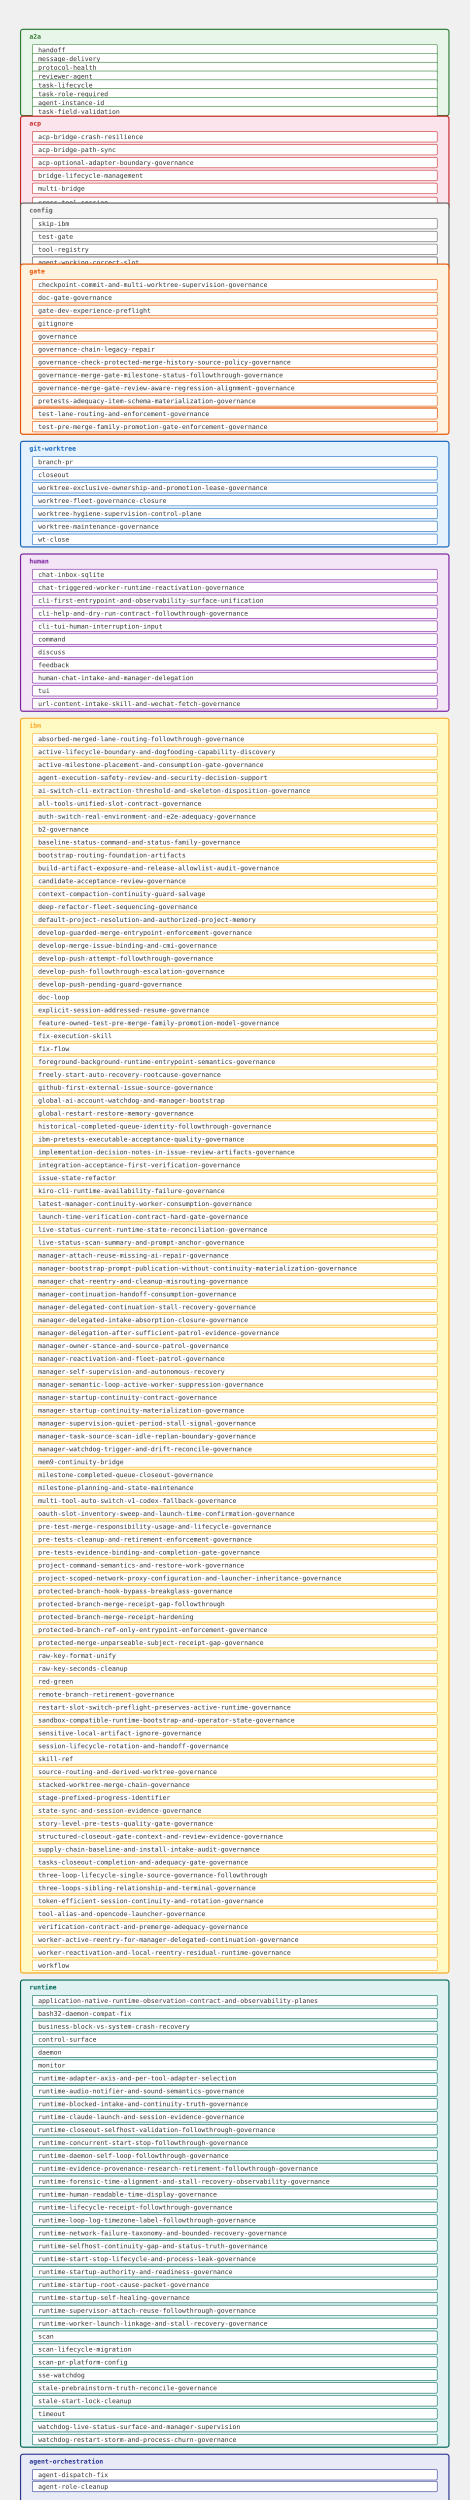
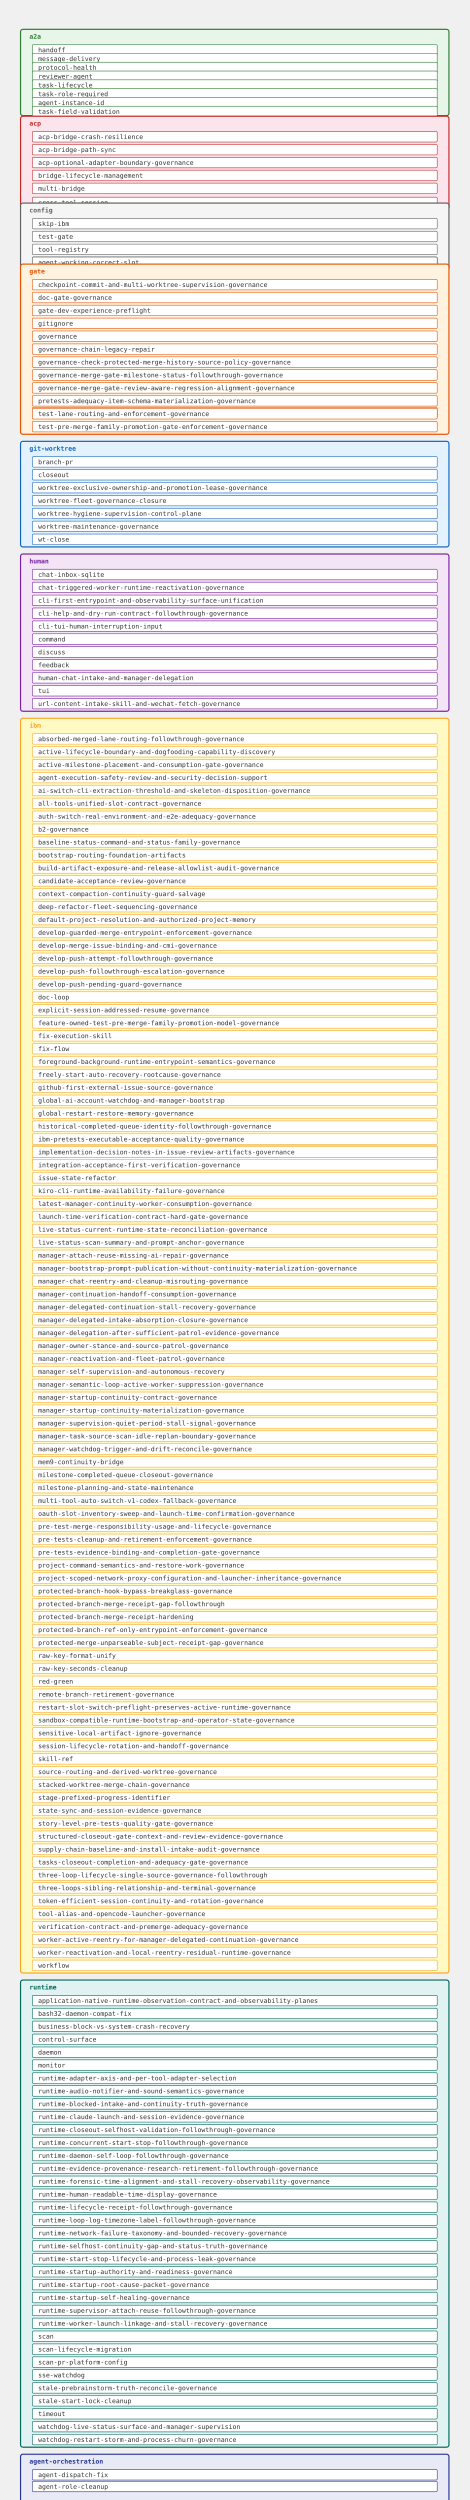
<svg xmlns="http://www.w3.org/2000/svg" viewBox="0 0 800 4260" width="800">
  <style>text { font-family: monospace; font-size: 11px; }</style>
  <rect id="epic-a2a" x="35" y="50" width="730" height="147" fill="#e8f5e9" stroke="#2e7d32" stroke-width="2" rx="4" />
  <text x="50" y="66" font-size="14" font-weight="bold" fill="#2e7d32">a2a</text>
  <rect id="story-handoff" x="55" y="76" width="690" height="18" fill="#fff" stroke="#2e7d32" stroke-width="1" rx="2" />
  <text x="65" y="89" fill="#333">handoff</text>
  <rect id="story-message-delivery" x="55" y="91" width="690" height="18" fill="#fff" stroke="#2e7d32" stroke-width="1" rx="2" />
  <text x="65" y="104" fill="#333">message-delivery</text>
  <rect id="story-protocol-health" x="55" y="106" width="690" height="18" fill="#fff" stroke="#2e7d32" stroke-width="1" rx="2" />
  <text x="65" y="119" fill="#333">protocol-health</text>
  <rect id="story-reviewer-agent" x="55" y="121" width="690" height="18" fill="#fff" stroke="#2e7d32" stroke-width="1" rx="2" />
  <text x="65" y="134" fill="#333">reviewer-agent</text>
  <rect id="story-task-lifecycle" x="55" y="136" width="690" height="18" fill="#fff" stroke="#2e7d32" stroke-width="1" rx="2" />
  <text x="65" y="149" fill="#333">task-lifecycle</text>
  <rect id="story-task-role-required" x="55" y="151" width="690" height="18" fill="#fff" stroke="#2e7d32" stroke-width="1" rx="2" />
  <text x="65" y="164" fill="#333">task-role-required</text>
  <rect id="story-agent-instance-id" x="55" y="166" width="690" height="18" fill="#fff" stroke="#2e7d32" stroke-width="1" rx="2" />
  <text x="65" y="179" fill="#333">agent-instance-id</text>
  <rect id="story-task-field-validation" x="55" y="181" width="690" height="18" fill="#fff" stroke="#2e7d32" stroke-width="1" rx="2" />
  <text x="65" y="194" fill="#333">task-field-validation</text>
  <rect id="epic-acp" x="35" y="198" width="730" height="158" fill="#fce4ec" stroke="#c62828" stroke-width="2" rx="4" />
  <text x="50" y="214" font-size="14" font-weight="bold" fill="#c62828">acp</text>
  <rect id="story-acp-bridge-crash-resilience" x="55" y="224" width="690" height="18" fill="#fff" stroke="#c62828" stroke-width="1" rx="2" />
  <text x="65" y="237" fill="#333">acp-bridge-crash-resilience</text>
  <rect id="story-acp-bridge-path-sync" x="55" y="246" width="690" height="18" fill="#fff" stroke="#c62828" stroke-width="1" rx="2" />
  <text x="65" y="259" fill="#333">acp-bridge-path-sync</text>
  <rect id="story-acp-optional-adapter-boundary-governance" x="55" y="268" width="690" height="18" fill="#fff" stroke="#c62828" stroke-width="1" rx="2" />
  <text x="65" y="281" fill="#333">acp-optional-adapter-boundary-governance</text>
  <rect id="story-bridge-lifecycle-management" x="55" y="290" width="690" height="18" fill="#fff" stroke="#c62828" stroke-width="1" rx="2" />
  <text x="65" y="303" fill="#333">bridge-lifecycle-management</text>
  <rect id="story-multi-bridge" x="55" y="312" width="690" height="18" fill="#fff" stroke="#c62828" stroke-width="1" rx="2" />
  <text x="65" y="325" fill="#333">multi-bridge</text>
  <rect id="story-cross-tool-session" x="55" y="336" width="690" height="18" fill="#fff" stroke="#c62828" stroke-width="1" rx="2" />
  <text x="65" y="349" fill="#333">cross-tool-session</text>
  <rect id="epic-config" x="35" y="346" width="730" height="114" fill="#f5f5f5" stroke="#616161" stroke-width="2" rx="4" />
  <text x="50" y="362" font-size="14" font-weight="bold" fill="#616161">config</text>
  <rect id="story-skip-ibm" x="55" y="372" width="690" height="18" fill="#fff" stroke="#616161" stroke-width="1" rx="2" />
  <text x="65" y="385" fill="#333">skip-ibm</text>
  <rect id="story-test-gate" x="55" y="394" width="690" height="18" fill="#fff" stroke="#616161" stroke-width="1" rx="2" />
  <text x="65" y="407" fill="#333">test-gate</text>
  <rect id="story-tool-registry" x="55" y="416" width="690" height="18" fill="#fff" stroke="#616161" stroke-width="1" rx="2" />
  <text x="65" y="429" fill="#333">tool-registry</text>
  <rect id="story-toml-parsing-robustness" x="55" y="438" width="690" height="18" fill="#fff" stroke="#616161" stroke-width="1" rx="2" />
  <text x="65" y="451" fill="#333">toml-parsing-robustness</text>
  <rect id="story-agent-working-correct-slot" x="55" y="438" width="690" height="18" fill="#fff" stroke="#616161" stroke-width="1" rx="2" />
  <text x="65" y="451" fill="#333">agent-working-correct-slot</text>
  <rect id="epic-gate" x="35" y="450" width="730" height="290" fill="#fff3e0" stroke="#e65100" stroke-width="2" rx="4" />
  <text x="50" y="466" font-size="14" font-weight="bold" fill="#e65100">gate</text>
  <rect id="story-checkpoint-commit-and-multi-worktree-supervision-governance" x="55" y="476" width="690" height="18" fill="#fff" stroke="#e65100" stroke-width="1" rx="2" />
  <text x="65" y="489" fill="#333">checkpoint-commit-and-multi-worktree-supervision-governance</text>
  <rect id="story-doc-gate-governance" x="55" y="498" width="690" height="18" fill="#fff" stroke="#e65100" stroke-width="1" rx="2" />
  <text x="65" y="511" fill="#333">doc-gate-governance</text>
  <rect id="story-gate-dev-experience-preflight" x="55" y="520" width="690" height="18" fill="#fff" stroke="#e65100" stroke-width="1" rx="2" />
  <text x="65" y="533" fill="#333">gate-dev-experience-preflight</text>
  <rect id="story-gitignore" x="55" y="542" width="690" height="18" fill="#fff" stroke="#e65100" stroke-width="1" rx="2" />
  <text x="65" y="555" fill="#333">gitignore</text>
  <rect id="story-governance" x="55" y="564" width="690" height="18" fill="#fff" stroke="#e65100" stroke-width="1" rx="2" />
  <text x="65" y="577" fill="#333">governance</text>
  <rect id="story-governance-chain-legacy-repair" x="55" y="586" width="690" height="18" fill="#fff" stroke="#e65100" stroke-width="1" rx="2" />
  <text x="65" y="599" fill="#333">governance-chain-legacy-repair</text>
  <rect id="story-governance-check-protected-merge-history-source-policy-governance" x="55" y="608" width="690" height="18" fill="#fff" stroke="#e65100" stroke-width="1" rx="2" />
  <text x="65" y="621" fill="#333">governance-check-protected-merge-history-source-policy-governance</text>
  <rect id="story-governance-merge-gate-milestone-status-followthrough-governance" x="55" y="630" width="690" height="18" fill="#fff" stroke="#e65100" stroke-width="1" rx="2" />
  <text x="65" y="643" fill="#333">governance-merge-gate-milestone-status-followthrough-governance</text>
  <rect id="story-governance-merge-gate-review-aware-regression-alignment-governance" x="55" y="652" width="690" height="18" fill="#fff" stroke="#e65100" stroke-width="1" rx="2" />
  <text x="65" y="665" fill="#333">governance-merge-gate-review-aware-regression-alignment-governance</text>
  <rect id="story-pretests-adequacy-item-schema-materialization-governance" x="55" y="674" width="690" height="18" fill="#fff" stroke="#e65100" stroke-width="1" rx="2" />
  <text x="65" y="687" fill="#333">pretests-adequacy-item-schema-materialization-governance</text>
  <rect id="story-pretests-gate-field-parsing-compat" x="55" y="694" width="690" height="18" fill="#fff" stroke="#e65100" stroke-width="1" rx="2" />
  <text x="65" y="707" fill="#333">pretests-gate-field-parsing-compat</text>
  <rect id="story-test-lane-routing-and-enforcement-governance" x="55" y="696" width="690" height="18" fill="#fff" stroke="#e65100" stroke-width="1" rx="2" />
  <text x="65" y="709" fill="#333">test-lane-routing-and-enforcement-governance</text>
  <rect id="story-test-pre-merge-family-promotion-gate-enforcement-governance" x="55" y="718" width="690" height="18" fill="#fff" stroke="#e65100" stroke-width="1" rx="2" />
  <text x="65" y="731" fill="#333">test-pre-merge-family-promotion-gate-enforcement-governance</text>
  <rect id="epic-git-worktree" x="35" y="752" width="730" height="180" fill="#e3f2fd" stroke="#1565c0" stroke-width="2" rx="4" />
  <text x="50" y="768" font-size="14" font-weight="bold" fill="#1565c0">git-worktree</text>
  <rect id="story-branch-pr" x="55" y="778" width="690" height="18" fill="#fff" stroke="#1565c0" stroke-width="1" rx="2" />
  <text x="65" y="791" fill="#333">branch-pr</text>
  <rect id="story-closeout" x="55" y="800" width="690" height="18" fill="#fff" stroke="#1565c0" stroke-width="1" rx="2" />
  <text x="65" y="813" fill="#333">closeout</text>
  <rect id="story-worktree-exclusive-ownership-and-promotion-lease-governance" x="55" y="822" width="690" height="18" fill="#fff" stroke="#1565c0" stroke-width="1" rx="2" />
  <text x="65" y="835" fill="#333">worktree-exclusive-ownership-and-promotion-lease-governance</text>
  <rect id="story-worktree-fleet-governance-closure" x="55" y="844" width="690" height="18" fill="#fff" stroke="#1565c0" stroke-width="1" rx="2" />
  <text x="65" y="857" fill="#333">worktree-fleet-governance-closure</text>
  <rect id="story-worktree-hygiene-supervision-control-plane" x="55" y="866" width="690" height="18" fill="#fff" stroke="#1565c0" stroke-width="1" rx="2" />
  <text x="65" y="879" fill="#333">worktree-hygiene-supervision-control-plane</text>
  <rect id="story-worktree-maintenance-governance" x="55" y="888" width="690" height="18" fill="#fff" stroke="#1565c0" stroke-width="1" rx="2" />
  <text x="65" y="901" fill="#333">worktree-maintenance-governance</text>
  <rect id="story-wt-close" x="55" y="910" width="690" height="18" fill="#fff" stroke="#1565c0" stroke-width="1" rx="2" />
  <text x="65" y="923" fill="#333">wt-close</text>
  <rect id="epic-human" x="35" y="944" width="730" height="268" fill="#f3e5f5" stroke="#7b1fa2" stroke-width="2" rx="4" />
  <text x="50" y="960" font-size="14" font-weight="bold" fill="#7b1fa2">human</text>
  <rect id="story-chat-inbox-sqlite" x="55" y="970" width="690" height="18" fill="#fff" stroke="#7b1fa2" stroke-width="1" rx="2" />
  <text x="65" y="983" fill="#333">chat-inbox-sqlite</text>
  <rect id="story-chat-triggered-worker-runtime-reactivation-governance" x="55" y="992" width="690" height="18" fill="#fff" stroke="#7b1fa2" stroke-width="1" rx="2" />
  <text x="65" y="1005" fill="#333">chat-triggered-worker-runtime-reactivation-governance</text>
  <rect id="story-cli-first-entrypoint-and-observability-surface-unification" x="55" y="1014" width="690" height="18" fill="#fff" stroke="#7b1fa2" stroke-width="1" rx="2" />
  <text x="65" y="1027" fill="#333">cli-first-entrypoint-and-observability-surface-unification</text>
  <rect id="story-cli-help-and-dry-run-contract-followthrough-governance" x="55" y="1036" width="690" height="18" fill="#fff" stroke="#7b1fa2" stroke-width="1" rx="2" />
  <text x="65" y="1049" fill="#333">cli-help-and-dry-run-contract-followthrough-governance</text>
  <rect id="story-cli-tui-human-interruption-input" x="55" y="1058" width="690" height="18" fill="#fff" stroke="#7b1fa2" stroke-width="1" rx="2" />
  <text x="65" y="1071" fill="#333">cli-tui-human-interruption-input</text>
  <rect id="story-command" x="55" y="1080" width="690" height="18" fill="#fff" stroke="#7b1fa2" stroke-width="1" rx="2" />
  <text x="65" y="1093" fill="#333">command</text>
  <rect id="story-discuss" x="55" y="1102" width="690" height="18" fill="#fff" stroke="#7b1fa2" stroke-width="1" rx="2" />
  <text x="65" y="1115" fill="#333">discuss</text>
  <rect id="story-feedback" x="55" y="1124" width="690" height="18" fill="#fff" stroke="#7b1fa2" stroke-width="1" rx="2" />
  <text x="65" y="1137" fill="#333">feedback</text>
  <rect id="story-human-chat-intake-and-manager-delegation" x="55" y="1146" width="690" height="18" fill="#fff" stroke="#7b1fa2" stroke-width="1" rx="2" />
  <text x="65" y="1159" fill="#333">human-chat-intake-and-manager-delegation</text>
  <rect id="story-tui" x="55" y="1168" width="690" height="18" fill="#fff" stroke="#7b1fa2" stroke-width="1" rx="2" />
  <text x="65" y="1181" fill="#333">tui</text>
  <rect id="story-url-content-intake-skill-and-wechat-fetch-governance" x="55" y="1190" width="690" height="18" fill="#fff" stroke="#7b1fa2" stroke-width="1" rx="2" />
  <text x="65" y="1203" fill="#333">url-content-intake-skill-and-wechat-fetch-governance</text>
  <rect id="epic-ibm" x="35" y="1224" width="730" height="2138" fill="#fff9c4" stroke="#f9a825" stroke-width="2" rx="4" />
  <text x="50" y="1240" font-size="14" font-weight="bold" fill="#f9a825">ibm</text>
  <rect id="story-absorbed-merged-lane-routing-followthrough-governance" x="55" y="1250" width="690" height="18" fill="#fff" stroke="#f9a825" stroke-width="1" rx="2" />
  <text x="65" y="1263" fill="#333">absorbed-merged-lane-routing-followthrough-governance</text>
  <rect id="story-active-lifecycle-boundary-and-dogfooding-capability-discovery" x="55" y="1272" width="690" height="18" fill="#fff" stroke="#f9a825" stroke-width="1" rx="2" />
  <text x="65" y="1285" fill="#333">active-lifecycle-boundary-and-dogfooding-capability-discovery</text>
  <rect id="story-active-milestone-placement-and-consumption-gate-governance" x="55" y="1294" width="690" height="18" fill="#fff" stroke="#f9a825" stroke-width="1" rx="2" />
  <text x="65" y="1307" fill="#333">active-milestone-placement-and-consumption-gate-governance</text>
  <rect id="story-agent-execution-safety-review-and-security-decision-support" x="55" y="1316" width="690" height="18" fill="#fff" stroke="#f9a825" stroke-width="1" rx="2" />
  <text x="65" y="1329" fill="#333">agent-execution-safety-review-and-security-decision-support</text>
  <rect id="story-ai-switch-cli-extraction-threshold-and-skeleton-disposition-governance" x="55" y="1338" width="690" height="18" fill="#fff" stroke="#f9a825" stroke-width="1" rx="2" />
  <text x="65" y="1351" fill="#333">ai-switch-cli-extraction-threshold-and-skeleton-disposition-governance</text>
  <rect id="story-all-tools-unified-slot-contract-governance" x="55" y="1360" width="690" height="18" fill="#fff" stroke="#f9a825" stroke-width="1" rx="2" />
  <text x="65" y="1373" fill="#333">all-tools-unified-slot-contract-governance</text>
  <rect id="story-auth-switch-real-environment-and-e2e-adequacy-governance" x="55" y="1382" width="690" height="18" fill="#fff" stroke="#f9a825" stroke-width="1" rx="2" />
  <text x="65" y="1395" fill="#333">auth-switch-real-environment-and-e2e-adequacy-governance</text>
  <rect id="story-b2-governance" x="55" y="1404" width="690" height="18" fill="#fff" stroke="#f9a825" stroke-width="1" rx="2" />
  <text x="65" y="1417" fill="#333">b2-governance</text>
  <rect id="story-baseline-status-command-and-status-family-governance" x="55" y="1426" width="690" height="18" fill="#fff" stroke="#f9a825" stroke-width="1" rx="2" />
  <text x="65" y="1439" fill="#333">baseline-status-command-and-status-family-governance</text>
  <rect id="story-bootstrap-routing-foundation-artifacts" x="55" y="1448" width="690" height="18" fill="#fff" stroke="#f9a825" stroke-width="1" rx="2" />
  <text x="65" y="1461" fill="#333">bootstrap-routing-foundation-artifacts</text>
  <rect id="story-build-artifact-exposure-and-release-allowlist-audit-governance" x="55" y="1470" width="690" height="18" fill="#fff" stroke="#f9a825" stroke-width="1" rx="2" />
  <text x="65" y="1483" fill="#333">build-artifact-exposure-and-release-allowlist-audit-governance</text>
  <rect id="story-candidate-acceptance-review-governance" x="55" y="1492" width="690" height="18" fill="#fff" stroke="#f9a825" stroke-width="1" rx="2" />
  <text x="65" y="1505" fill="#333">candidate-acceptance-review-governance</text>
  <rect id="story-context-compaction-continuity-guard-salvage" x="55" y="1514" width="690" height="18" fill="#fff" stroke="#f9a825" stroke-width="1" rx="2" />
  <text x="65" y="1527" fill="#333">context-compaction-continuity-guard-salvage</text>
  <rect id="story-deep-refactor-fleet-sequencing-governance" x="55" y="1536" width="690" height="18" fill="#fff" stroke="#f9a825" stroke-width="1" rx="2" />
  <text x="65" y="1549" fill="#333">deep-refactor-fleet-sequencing-governance</text>
  <rect id="story-default-project-resolution-and-authorized-project-memory" x="55" y="1558" width="690" height="18" fill="#fff" stroke="#f9a825" stroke-width="1" rx="2" />
  <text x="65" y="1571" fill="#333">default-project-resolution-and-authorized-project-memory</text>
  <rect id="story-develop-guarded-merge-entrypoint-enforcement-governance" x="55" y="1580" width="690" height="18" fill="#fff" stroke="#f9a825" stroke-width="1" rx="2" />
  <text x="65" y="1593" fill="#333">develop-guarded-merge-entrypoint-enforcement-governance</text>
  <rect id="story-develop-merge-issue-binding-and-cmi-governance" x="55" y="1602" width="690" height="18" fill="#fff" stroke="#f9a825" stroke-width="1" rx="2" />
  <text x="65" y="1615" fill="#333">develop-merge-issue-binding-and-cmi-governance</text>
  <rect id="story-develop-push-attempt-followthrough-governance" x="55" y="1624" width="690" height="18" fill="#fff" stroke="#f9a825" stroke-width="1" rx="2" />
  <text x="65" y="1637" fill="#333">develop-push-attempt-followthrough-governance</text>
  <rect id="story-develop-push-followthrough-escalation-governance" x="55" y="1646" width="690" height="18" fill="#fff" stroke="#f9a825" stroke-width="1" rx="2" />
  <text x="65" y="1659" fill="#333">develop-push-followthrough-escalation-governance</text>
  <rect id="story-develop-push-pending-guard-governance" x="55" y="1668" width="690" height="18" fill="#fff" stroke="#f9a825" stroke-width="1" rx="2" />
  <text x="65" y="1681" fill="#333">develop-push-pending-guard-governance</text>
  <rect id="story-doc-loop" x="55" y="1690" width="690" height="18" fill="#fff" stroke="#f9a825" stroke-width="1" rx="2" />
  <text x="65" y="1703" fill="#333">doc-loop</text>
  <rect id="story-explicit-session-addressed-resume-governance" x="55" y="1712" width="690" height="18" fill="#fff" stroke="#f9a825" stroke-width="1" rx="2" />
  <text x="65" y="1725" fill="#333">explicit-session-addressed-resume-governance</text>
  <rect id="story-feature-owned-test-pre-merge-family-promotion-model-governance" x="55" y="1734" width="690" height="18" fill="#fff" stroke="#f9a825" stroke-width="1" rx="2" />
  <text x="65" y="1747" fill="#333">feature-owned-test-pre-merge-family-promotion-model-governance</text>
  <rect id="story-fix-execution-skill" x="55" y="1756" width="690" height="18" fill="#fff" stroke="#f9a825" stroke-width="1" rx="2" />
  <text x="65" y="1769" fill="#333">fix-execution-skill</text>
  <rect id="story-fix-flow" x="55" y="1778" width="690" height="18" fill="#fff" stroke="#f9a825" stroke-width="1" rx="2" />
  <text x="65" y="1791" fill="#333">fix-flow</text>
  <rect id="story-foreground-background-runtime-entrypoint-semantics-governance" x="55" y="1800" width="690" height="18" fill="#fff" stroke="#f9a825" stroke-width="1" rx="2" />
  <text x="65" y="1813" fill="#333">foreground-background-runtime-entrypoint-semantics-governance</text>
  <rect id="story-freely-start-auto-recovery-rootcause-governance" x="55" y="1822" width="690" height="18" fill="#fff" stroke="#f9a825" stroke-width="1" rx="2" />
  <text x="65" y="1835" fill="#333">freely-start-auto-recovery-rootcause-governance</text>
  <rect id="story-github-first-external-issue-source-governance" x="55" y="1844" width="690" height="18" fill="#fff" stroke="#f9a825" stroke-width="1" rx="2" />
  <text x="65" y="1857" fill="#333">github-first-external-issue-source-governance</text>
  <rect id="story-global-ai-account-watchdog-and-manager-bootstrap" x="55" y="1866" width="690" height="18" fill="#fff" stroke="#f9a825" stroke-width="1" rx="2" />
  <text x="65" y="1879" fill="#333">global-ai-account-watchdog-and-manager-bootstrap</text>
  <rect id="story-global-restart-restore-memory-governance" x="55" y="1888" width="690" height="18" fill="#fff" stroke="#f9a825" stroke-width="1" rx="2" />
  <text x="65" y="1901" fill="#333">global-restart-restore-memory-governance</text>
  <rect id="story-historical-completed-queue-identity-followthrough-governance" x="55" y="1910" width="690" height="18" fill="#fff" stroke="#f9a825" stroke-width="1" rx="2" />
  <text x="65" y="1923" fill="#333">historical-completed-queue-identity-followthrough-governance</text>
  <rect id="story-ibm-pretests-executable-acceptance-quality-governance" x="55" y="1932" width="690" height="18" fill="#fff" stroke="#f9a825" stroke-width="1" rx="2" />
  <text x="65" y="1945" fill="#333">ibm-pretests-executable-acceptance-quality-governance</text>
  <rect id="story-skill-lifecycle-reference" x="55" y="1952" width="690" height="18" fill="#fff" stroke="#f9a825" stroke-width="1" rx="2" />
  <text x="65" y="1965" fill="#333">skill-lifecycle-reference</text>
+   <rect id="story-doc-sync-cross-tool" x="55" y="1972" width="690" height="18" fill="#fff" stroke="#f9a825" stroke-width="1" rx="2" />
+   <text x="65" y="1985" fill="#333">doc-sync-cross-tool</text>
  <rect id="story-implementation-decision-notes-in-issue-review-artifacts-governance" x="55" y="1954" width="690" height="18" fill="#fff" stroke="#f9a825" stroke-width="1" rx="2" />
  <text x="65" y="1967" fill="#333">implementation-decision-notes-in-issue-review-artifacts-governance</text>
  <rect id="story-integration-acceptance-first-verification-governance" x="55" y="1976" width="690" height="18" fill="#fff" stroke="#f9a825" stroke-width="1" rx="2" />
  <text x="65" y="1989" fill="#333">integration-acceptance-first-verification-governance</text>
  <rect id="story-issue-state-refactor" x="55" y="1998" width="690" height="18" fill="#fff" stroke="#f9a825" stroke-width="1" rx="2" />
  <text x="65" y="2011" fill="#333">issue-state-refactor</text>
  <rect id="story-kiro-cli-runtime-availability-failure-governance" x="55" y="2020" width="690" height="18" fill="#fff" stroke="#f9a825" stroke-width="1" rx="2" />
  <text x="65" y="2033" fill="#333">kiro-cli-runtime-availability-failure-governance</text>
  <rect id="story-latest-manager-continuity-worker-consumption-governance" x="55" y="2042" width="690" height="18" fill="#fff" stroke="#f9a825" stroke-width="1" rx="2" />
  <text x="65" y="2055" fill="#333">latest-manager-continuity-worker-consumption-governance</text>
  <rect id="story-launch-time-verification-contract-hard-gate-governance" x="55" y="2064" width="690" height="18" fill="#fff" stroke="#f9a825" stroke-width="1" rx="2" />
  <text x="65" y="2077" fill="#333">launch-time-verification-contract-hard-gate-governance</text>
  <rect id="story-live-status-current-runtime-state-reconciliation-governance" x="55" y="2086" width="690" height="18" fill="#fff" stroke="#f9a825" stroke-width="1" rx="2" />
  <text x="65" y="2099" fill="#333">live-status-current-runtime-state-reconciliation-governance</text>
  <rect id="story-live-status-scan-summary-and-prompt-anchor-governance" x="55" y="2108" width="690" height="18" fill="#fff" stroke="#f9a825" stroke-width="1" rx="2" />
  <text x="65" y="2121" fill="#333">live-status-scan-summary-and-prompt-anchor-governance</text>
  <rect id="story-manager-attach-reuse-missing-ai-repair-governance" x="55" y="2130" width="690" height="18" fill="#fff" stroke="#f9a825" stroke-width="1" rx="2" />
  <text x="65" y="2143" fill="#333">manager-attach-reuse-missing-ai-repair-governance</text>
  <rect id="story-manager-bootstrap-prompt-publication-without-continuity-materialization-governance" x="55" y="2152" width="690" height="18" fill="#fff" stroke="#f9a825" stroke-width="1" rx="2" />
  <text x="65" y="2165" fill="#333">manager-bootstrap-prompt-publication-without-continuity-materialization-governance</text>
  <rect id="story-manager-chat-reentry-and-cleanup-misrouting-governance" x="55" y="2174" width="690" height="18" fill="#fff" stroke="#f9a825" stroke-width="1" rx="2" />
  <text x="65" y="2187" fill="#333">manager-chat-reentry-and-cleanup-misrouting-governance</text>
  <rect id="story-manager-continuation-handoff-consumption-governance" x="55" y="2196" width="690" height="18" fill="#fff" stroke="#f9a825" stroke-width="1" rx="2" />
  <text x="65" y="2209" fill="#333">manager-continuation-handoff-consumption-governance</text>
  <rect id="story-manager-delegated-continuation-stall-recovery-governance" x="55" y="2218" width="690" height="18" fill="#fff" stroke="#f9a825" stroke-width="1" rx="2" />
  <text x="65" y="2231" fill="#333">manager-delegated-continuation-stall-recovery-governance</text>
  <rect id="story-manager-delegated-intake-absorption-closure-governance" x="55" y="2240" width="690" height="18" fill="#fff" stroke="#f9a825" stroke-width="1" rx="2" />
  <text x="65" y="2253" fill="#333">manager-delegated-intake-absorption-closure-governance</text>
  <rect id="story-manager-delegation-after-sufficient-patrol-evidence-governance" x="55" y="2262" width="690" height="18" fill="#fff" stroke="#f9a825" stroke-width="1" rx="2" />
  <text x="65" y="2275" fill="#333">manager-delegation-after-sufficient-patrol-evidence-governance</text>
  <rect id="story-manager-owner-stance-and-source-patrol-governance" x="55" y="2284" width="690" height="18" fill="#fff" stroke="#f9a825" stroke-width="1" rx="2" />
  <text x="65" y="2297" fill="#333">manager-owner-stance-and-source-patrol-governance</text>
  <rect id="story-manager-reactivation-and-fleet-patrol-governance" x="55" y="2306" width="690" height="18" fill="#fff" stroke="#f9a825" stroke-width="1" rx="2" />
  <text x="65" y="2319" fill="#333">manager-reactivation-and-fleet-patrol-governance</text>
  <rect id="story-manager-self-supervision-and-autonomous-recovery" x="55" y="2328" width="690" height="18" fill="#fff" stroke="#f9a825" stroke-width="1" rx="2" />
  <text x="65" y="2341" fill="#333">manager-self-supervision-and-autonomous-recovery</text>
  <rect id="story-manager-semantic-loop-active-worker-suppression-governance" x="55" y="2350" width="690" height="18" fill="#fff" stroke="#f9a825" stroke-width="1" rx="2" />
  <text x="65" y="2363" fill="#333">manager-semantic-loop-active-worker-suppression-governance</text>
  <rect id="story-manager-startup-continuity-contract-governance" x="55" y="2372" width="690" height="18" fill="#fff" stroke="#f9a825" stroke-width="1" rx="2" />
  <text x="65" y="2385" fill="#333">manager-startup-continuity-contract-governance</text>
  <rect id="story-manager-startup-continuity-materialization-governance" x="55" y="2394" width="690" height="18" fill="#fff" stroke="#f9a825" stroke-width="1" rx="2" />
  <text x="65" y="2407" fill="#333">manager-startup-continuity-materialization-governance</text>
  <rect id="story-manager-supervision-quiet-period-stall-signal-governance" x="55" y="2416" width="690" height="18" fill="#fff" stroke="#f9a825" stroke-width="1" rx="2" />
  <text x="65" y="2429" fill="#333">manager-supervision-quiet-period-stall-signal-governance</text>
  <rect id="story-manager-task-source-scan-idle-replan-boundary-governance" x="55" y="2438" width="690" height="18" fill="#fff" stroke="#f9a825" stroke-width="1" rx="2" />
  <text x="65" y="2451" fill="#333">manager-task-source-scan-idle-replan-boundary-governance</text>
  <rect id="story-manager-watchdog-trigger-and-drift-reconcile-governance" x="55" y="2460" width="690" height="18" fill="#fff" stroke="#f9a825" stroke-width="1" rx="2" />
  <text x="65" y="2473" fill="#333">manager-watchdog-trigger-and-drift-reconcile-governance</text>
  <rect id="story-mem9-continuity-bridge" x="55" y="2482" width="690" height="18" fill="#fff" stroke="#f9a825" stroke-width="1" rx="2" />
  <text x="65" y="2495" fill="#333">mem9-continuity-bridge</text>
  <rect id="story-milestone-completed-queue-closeout-governance" x="55" y="2504" width="690" height="18" fill="#fff" stroke="#f9a825" stroke-width="1" rx="2" />
  <text x="65" y="2517" fill="#333">milestone-completed-queue-closeout-governance</text>
  <rect id="story-milestone-planning-and-state-maintenance" x="55" y="2526" width="690" height="18" fill="#fff" stroke="#f9a825" stroke-width="1" rx="2" />
  <text x="65" y="2539" fill="#333">milestone-planning-and-state-maintenance</text>
  <rect id="story-multi-tool-auto-switch-v1-codex-fallback-governance" x="55" y="2548" width="690" height="18" fill="#fff" stroke="#f9a825" stroke-width="1" rx="2" />
  <text x="65" y="2561" fill="#333">multi-tool-auto-switch-v1-codex-fallback-governance</text>
  <rect id="story-oauth-slot-inventory-sweep-and-launch-time-confirmation-governance" x="55" y="2570" width="690" height="18" fill="#fff" stroke="#f9a825" stroke-width="1" rx="2" />
  <text x="65" y="2583" fill="#333">oauth-slot-inventory-sweep-and-launch-time-confirmation-governance</text>
  <rect id="story-pre-test-merge-responsibility-usage-and-lifecycle-governance" x="55" y="2592" width="690" height="18" fill="#fff" stroke="#f9a825" stroke-width="1" rx="2" />
  <text x="65" y="2605" fill="#333">pre-test-merge-responsibility-usage-and-lifecycle-governance</text>
  <rect id="story-pre-tests-cleanup-and-retirement-enforcement-governance" x="55" y="2614" width="690" height="18" fill="#fff" stroke="#f9a825" stroke-width="1" rx="2" />
  <text x="65" y="2627" fill="#333">pre-tests-cleanup-and-retirement-enforcement-governance</text>
  <rect id="story-pre-tests-evidence-binding-and-completion-gate-governance" x="55" y="2636" width="690" height="18" fill="#fff" stroke="#f9a825" stroke-width="1" rx="2" />
  <text x="65" y="2649" fill="#333">pre-tests-evidence-binding-and-completion-gate-governance</text>
  <rect id="story-project-command-semantics-and-restore-work-governance" x="55" y="2658" width="690" height="18" fill="#fff" stroke="#f9a825" stroke-width="1" rx="2" />
  <text x="65" y="2671" fill="#333">project-command-semantics-and-restore-work-governance</text>
  <rect id="story-project-scoped-network-proxy-configuration-and-launcher-inheritance-governance" x="55" y="2680" width="690" height="18" fill="#fff" stroke="#f9a825" stroke-width="1" rx="2" />
  <text x="65" y="2693" fill="#333">project-scoped-network-proxy-configuration-and-launcher-inheritance-governance</text>
  <rect id="story-protected-branch-hook-bypass-breakglass-governance" x="55" y="2702" width="690" height="18" fill="#fff" stroke="#f9a825" stroke-width="1" rx="2" />
  <text x="65" y="2715" fill="#333">protected-branch-hook-bypass-breakglass-governance</text>
  <rect id="story-protected-branch-merge-receipt-gap-followthrough" x="55" y="2724" width="690" height="18" fill="#fff" stroke="#f9a825" stroke-width="1" rx="2" />
  <text x="65" y="2737" fill="#333">protected-branch-merge-receipt-gap-followthrough</text>
  <rect id="story-protected-branch-merge-receipt-hardening" x="55" y="2746" width="690" height="18" fill="#fff" stroke="#f9a825" stroke-width="1" rx="2" />
  <text x="65" y="2759" fill="#333">protected-branch-merge-receipt-hardening</text>
  <rect id="story-protected-branch-ref-only-entrypoint-enforcement-governance" x="55" y="2768" width="690" height="18" fill="#fff" stroke="#f9a825" stroke-width="1" rx="2" />
  <text x="65" y="2781" fill="#333">protected-branch-ref-only-entrypoint-enforcement-governance</text>
  <rect id="story-protected-merge-unparseable-subject-receipt-gap-governance" x="55" y="2790" width="690" height="18" fill="#fff" stroke="#f9a825" stroke-width="1" rx="2" />
  <text x="65" y="2803" fill="#333">protected-merge-unparseable-subject-receipt-gap-governance</text>
  <rect id="story-raw-key-format-unify" x="55" y="2812" width="690" height="18" fill="#fff" stroke="#f9a825" stroke-width="1" rx="2" />
  <text x="65" y="2825" fill="#333">raw-key-format-unify</text>
  <rect id="story-raw-key-seconds-cleanup" x="55" y="2834" width="690" height="18" fill="#fff" stroke="#f9a825" stroke-width="1" rx="2" />
  <text x="65" y="2847" fill="#333">raw-key-seconds-cleanup</text>
  <rect id="story-red-green" x="55" y="2856" width="690" height="18" fill="#fff" stroke="#f9a825" stroke-width="1" rx="2" />
  <text x="65" y="2869" fill="#333">red-green</text>
  <rect id="story-remote-branch-retirement-governance" x="55" y="2878" width="690" height="18" fill="#fff" stroke="#f9a825" stroke-width="1" rx="2" />
  <text x="65" y="2891" fill="#333">remote-branch-retirement-governance</text>
  <rect id="story-restart-slot-switch-preflight-preserves-active-runtime-governance" x="55" y="2900" width="690" height="18" fill="#fff" stroke="#f9a825" stroke-width="1" rx="2" />
  <text x="65" y="2913" fill="#333">restart-slot-switch-preflight-preserves-active-runtime-governance</text>
  <rect id="story-sandbox-compatible-runtime-bootstrap-and-operator-state-governance" x="55" y="2922" width="690" height="18" fill="#fff" stroke="#f9a825" stroke-width="1" rx="2" />
  <text x="65" y="2935" fill="#333">sandbox-compatible-runtime-bootstrap-and-operator-state-governance</text>
  <rect id="story-sensitive-local-artifact-ignore-governance" x="55" y="2944" width="690" height="18" fill="#fff" stroke="#f9a825" stroke-width="1" rx="2" />
  <text x="65" y="2957" fill="#333">sensitive-local-artifact-ignore-governance</text>
  <rect id="story-session-lifecycle-rotation-and-handoff-governance" x="55" y="2966" width="690" height="18" fill="#fff" stroke="#f9a825" stroke-width="1" rx="2" />
  <text x="65" y="2979" fill="#333">session-lifecycle-rotation-and-handoff-governance</text>
  <rect id="story-skill-ref" x="55" y="2988" width="690" height="18" fill="#fff" stroke="#f9a825" stroke-width="1" rx="2" />
  <text x="65" y="3001" fill="#333">skill-ref</text>
  <rect id="story-source-routing-and-derived-worktree-governance" x="55" y="3010" width="690" height="18" fill="#fff" stroke="#f9a825" stroke-width="1" rx="2" />
  <text x="65" y="3023" fill="#333">source-routing-and-derived-worktree-governance</text>
  <rect id="story-stacked-worktree-merge-chain-governance" x="55" y="3032" width="690" height="18" fill="#fff" stroke="#f9a825" stroke-width="1" rx="2" />
  <text x="65" y="3045" fill="#333">stacked-worktree-merge-chain-governance</text>
  <rect id="story-stage-prefixed-progress-identifier" x="55" y="3054" width="690" height="18" fill="#fff" stroke="#f9a825" stroke-width="1" rx="2" />
  <text x="65" y="3067" fill="#333">stage-prefixed-progress-identifier</text>
  <rect id="story-state-sync-and-session-evidence-governance" x="55" y="3076" width="690" height="18" fill="#fff" stroke="#f9a825" stroke-width="1" rx="2" />
  <text x="65" y="3089" fill="#333">state-sync-and-session-evidence-governance</text>
  <rect id="story-story-level-pre-tests-quality-gate-governance" x="55" y="3098" width="690" height="18" fill="#fff" stroke="#f9a825" stroke-width="1" rx="2" />
  <text x="65" y="3111" fill="#333">story-level-pre-tests-quality-gate-governance</text>
  <rect id="story-structured-closeout-gate-context-and-review-evidence-governance" x="55" y="3120" width="690" height="18" fill="#fff" stroke="#f9a825" stroke-width="1" rx="2" />
  <text x="65" y="3133" fill="#333">structured-closeout-gate-context-and-review-evidence-governance</text>
  <rect id="story-supply-chain-baseline-and-install-intake-audit-governance" x="55" y="3142" width="690" height="18" fill="#fff" stroke="#f9a825" stroke-width="1" rx="2" />
  <text x="65" y="3155" fill="#333">supply-chain-baseline-and-install-intake-audit-governance</text>
  <rect id="story-tasks-closeout-completion-and-adequacy-gate-governance" x="55" y="3164" width="690" height="18" fill="#fff" stroke="#f9a825" stroke-width="1" rx="2" />
  <text x="65" y="3177" fill="#333">tasks-closeout-completion-and-adequacy-gate-governance</text>
  <rect id="story-three-loop-lifecycle-single-source-governance-followthrough" x="55" y="3186" width="690" height="18" fill="#fff" stroke="#f9a825" stroke-width="1" rx="2" />
  <text x="65" y="3199" fill="#333">three-loop-lifecycle-single-source-governance-followthrough</text>
  <rect id="story-three-loops-sibling-relationship-and-terminal-governance" x="55" y="3208" width="690" height="18" fill="#fff" stroke="#f9a825" stroke-width="1" rx="2" />
  <text x="65" y="3221" fill="#333">three-loops-sibling-relationship-and-terminal-governance</text>
  <rect id="story-token-efficient-session-continuity-and-rotation-governance" x="55" y="3230" width="690" height="18" fill="#fff" stroke="#f9a825" stroke-width="1" rx="2" />
  <text x="65" y="3243" fill="#333">token-efficient-session-continuity-and-rotation-governance</text>
  <rect id="story-tool-alias-and-opencode-launcher-governance" x="55" y="3252" width="690" height="18" fill="#fff" stroke="#f9a825" stroke-width="1" rx="2" />
  <text x="65" y="3265" fill="#333">tool-alias-and-opencode-launcher-governance</text>
  <rect id="story-verification-contract-and-premerge-adequacy-governance" x="55" y="3274" width="690" height="18" fill="#fff" stroke="#f9a825" stroke-width="1" rx="2" />
  <text x="65" y="3287" fill="#333">verification-contract-and-premerge-adequacy-governance</text>
  <rect id="story-worker-active-reentry-for-manager-delegated-continuation-governance" x="55" y="3296" width="690" height="18" fill="#fff" stroke="#f9a825" stroke-width="1" rx="2" />
  <text x="65" y="3309" fill="#333">worker-active-reentry-for-manager-delegated-continuation-governance</text>
  <rect id="story-worker-reactivation-and-local-reentry-residual-runtime-governance" x="55" y="3318" width="690" height="18" fill="#fff" stroke="#f9a825" stroke-width="1" rx="2" />
  <text x="65" y="3331" fill="#333">worker-reactivation-and-local-reentry-residual-runtime-governance</text>
  <rect id="story-workflow" x="55" y="3340" width="690" height="18" fill="#fff" stroke="#f9a825" stroke-width="1" rx="2" />
  <text x="65" y="3353" fill="#333">workflow</text>
  <rect id="epic-runtime" x="35" y="3374" width="730" height="796" fill="#e0f2f1" stroke="#00695c" stroke-width="2" rx="4" />
  <text x="50" y="3390" font-size="14" font-weight="bold" fill="#00695c">runtime</text>
  <rect id="story-application-native-runtime-observation-contract-and-observability-planes" x="55" y="3400" width="690" height="18" fill="#fff" stroke="#00695c" stroke-width="1" rx="2" />
  <text x="65" y="3413" fill="#333">application-native-runtime-observation-contract-and-observability-planes</text>
  <rect id="story-bash32-daemon-compat-fix" x="55" y="3422" width="690" height="18" fill="#fff" stroke="#00695c" stroke-width="1" rx="2" />
  <text x="65" y="3435" fill="#333">bash32-daemon-compat-fix</text>
  <rect id="story-business-block-vs-system-crash-recovery" x="55" y="3444" width="690" height="18" fill="#fff" stroke="#00695c" stroke-width="1" rx="2" />
  <text x="65" y="3457" fill="#333">business-block-vs-system-crash-recovery</text>
  <rect id="story-control-surface" x="55" y="3466" width="690" height="18" fill="#fff" stroke="#00695c" stroke-width="1" rx="2" />
  <text x="65" y="3479" fill="#333">control-surface</text>
  <rect id="story-daemon" x="55" y="3488" width="690" height="18" fill="#fff" stroke="#00695c" stroke-width="1" rx="2" />
  <text x="65" y="3501" fill="#333">daemon</text>
  <rect id="story-monitor" x="55" y="3510" width="690" height="18" fill="#fff" stroke="#00695c" stroke-width="1" rx="2" />
  <text x="65" y="3523" fill="#333">monitor</text>
  <rect id="story-runtime-adapter-axis-and-per-tool-adapter-selection" x="55" y="3532" width="690" height="18" fill="#fff" stroke="#00695c" stroke-width="1" rx="2" />
  <text x="65" y="3545" fill="#333">runtime-adapter-axis-and-per-tool-adapter-selection</text>
  <rect id="story-runtime-audio-notifier-and-sound-semantics-governance" x="55" y="3554" width="690" height="18" fill="#fff" stroke="#00695c" stroke-width="1" rx="2" />
  <text x="65" y="3567" fill="#333">runtime-audio-notifier-and-sound-semantics-governance</text>
  <rect id="story-runtime-blocked-intake-and-continuity-truth-governance" x="55" y="3576" width="690" height="18" fill="#fff" stroke="#00695c" stroke-width="1" rx="2" />
  <text x="65" y="3589" fill="#333">runtime-blocked-intake-and-continuity-truth-governance</text>
  <rect id="story-runtime-claude-launch-and-session-evidence-governance" x="55" y="3598" width="690" height="18" fill="#fff" stroke="#00695c" stroke-width="1" rx="2" />
  <text x="65" y="3611" fill="#333">runtime-claude-launch-and-session-evidence-governance</text>
  <rect id="story-runtime-closeout-selfhost-validation-followthrough-governance" x="55" y="3620" width="690" height="18" fill="#fff" stroke="#00695c" stroke-width="1" rx="2" />
  <text x="65" y="3633" fill="#333">runtime-closeout-selfhost-validation-followthrough-governance</text>
  <rect id="story-runtime-concurrent-start-stop-followthrough-governance" x="55" y="3642" width="690" height="18" fill="#fff" stroke="#00695c" stroke-width="1" rx="2" />
  <text x="65" y="3655" fill="#333">runtime-concurrent-start-stop-followthrough-governance</text>
  <rect id="story-runtime-daemon-self-loop-followthrough-governance" x="55" y="3664" width="690" height="18" fill="#fff" stroke="#00695c" stroke-width="1" rx="2" />
  <text x="65" y="3677" fill="#333">runtime-daemon-self-loop-followthrough-governance</text>
  <rect id="story-runtime-evidence-provenance-research-retirement-followthrough-governance" x="55" y="3686" width="690" height="18" fill="#fff" stroke="#00695c" stroke-width="1" rx="2" />
  <text x="65" y="3699" fill="#333">runtime-evidence-provenance-research-retirement-followthrough-governance</text>
  <rect id="story-runtime-forensic-time-alignment-and-stall-recovery-observability-governance" x="55" y="3708" width="690" height="18" fill="#fff" stroke="#00695c" stroke-width="1" rx="2" />
  <text x="65" y="3721" fill="#333">runtime-forensic-time-alignment-and-stall-recovery-observability-governance</text>
  <rect id="story-runtime-human-readable-time-display-governance" x="55" y="3730" width="690" height="18" fill="#fff" stroke="#00695c" stroke-width="1" rx="2" />
  <text x="65" y="3743" fill="#333">runtime-human-readable-time-display-governance</text>
  <rect id="story-runtime-lifecycle-receipt-followthrough-governance" x="55" y="3752" width="690" height="18" fill="#fff" stroke="#00695c" stroke-width="1" rx="2" />
  <text x="65" y="3765" fill="#333">runtime-lifecycle-receipt-followthrough-governance</text>
  <rect id="story-runtime-loop-log-timezone-label-followthrough-governance" x="55" y="3774" width="690" height="18" fill="#fff" stroke="#00695c" stroke-width="1" rx="2" />
  <text x="65" y="3787" fill="#333">runtime-loop-log-timezone-label-followthrough-governance</text>
  <rect id="story-runtime-network-failure-taxonomy-and-bounded-recovery-governance" x="55" y="3796" width="690" height="18" fill="#fff" stroke="#00695c" stroke-width="1" rx="2" />
  <text x="65" y="3809" fill="#333">runtime-network-failure-taxonomy-and-bounded-recovery-governance</text>
  <rect id="story-runtime-selfhost-continuity-gap-and-status-truth-governance" x="55" y="3818" width="690" height="18" fill="#fff" stroke="#00695c" stroke-width="1" rx="2" />
  <text x="65" y="3831" fill="#333">runtime-selfhost-continuity-gap-and-status-truth-governance</text>
  <rect id="story-runtime-start-stop-lifecycle-and-process-leak-governance" x="55" y="3840" width="690" height="18" fill="#fff" stroke="#00695c" stroke-width="1" rx="2" />
  <text x="65" y="3853" fill="#333">runtime-start-stop-lifecycle-and-process-leak-governance</text>
  <rect id="story-runtime-startup-authority-and-readiness-governance" x="55" y="3862" width="690" height="18" fill="#fff" stroke="#00695c" stroke-width="1" rx="2" />
  <text x="65" y="3875" fill="#333">runtime-startup-authority-and-readiness-governance</text>
  <rect id="story-runtime-startup-root-cause-packet-governance" x="55" y="3884" width="690" height="18" fill="#fff" stroke="#00695c" stroke-width="1" rx="2" />
  <text x="65" y="3897" fill="#333">runtime-startup-root-cause-packet-governance</text>
  <rect id="story-runtime-startup-self-healing-governance" x="55" y="3906" width="690" height="18" fill="#fff" stroke="#00695c" stroke-width="1" rx="2" />
  <text x="65" y="3919" fill="#333">runtime-startup-self-healing-governance</text>
  <rect id="story-runtime-supervisor-attach-reuse-followthrough-governance" x="55" y="3928" width="690" height="18" fill="#fff" stroke="#00695c" stroke-width="1" rx="2" />
  <text x="65" y="3941" fill="#333">runtime-supervisor-attach-reuse-followthrough-governance</text>
  <rect id="story-runtime-worker-launch-linkage-and-stall-recovery-governance" x="55" y="3950" width="690" height="18" fill="#fff" stroke="#00695c" stroke-width="1" rx="2" />
  <text x="65" y="3963" fill="#333">runtime-worker-launch-linkage-and-stall-recovery-governance</text>
  <rect id="story-scan" x="55" y="3972" width="690" height="18" fill="#fff" stroke="#00695c" stroke-width="1" rx="2" />
  <text x="65" y="3985" fill="#333">scan</text>
  <rect id="story-scan-lifecycle-migration" x="55" y="3994" width="690" height="18" fill="#fff" stroke="#00695c" stroke-width="1" rx="2" />
  <text x="65" y="4007" fill="#333">scan-lifecycle-migration</text>
  <rect id="story-scan-pr-platform-config" x="55" y="4016" width="690" height="18" fill="#fff" stroke="#00695c" stroke-width="1" rx="2" />
  <text x="65" y="4029" fill="#333">scan-pr-platform-config</text>
  <rect id="story-sse-watchdog" x="55" y="4038" width="690" height="18" fill="#fff" stroke="#00695c" stroke-width="1" rx="2" />
  <text x="65" y="4051" fill="#333">sse-watchdog</text>
  <rect id="story-stale-prebrainstorm-truth-reconcile-governance" x="55" y="4060" width="690" height="18" fill="#fff" stroke="#00695c" stroke-width="1" rx="2" />
  <text x="65" y="4073" fill="#333">stale-prebrainstorm-truth-reconcile-governance</text>
  <rect id="story-stale-start-lock-cleanup" x="55" y="4082" width="690" height="18" fill="#fff" stroke="#00695c" stroke-width="1" rx="2" />
  <text x="65" y="4095" fill="#333">stale-start-lock-cleanup</text>
  <rect id="story-timeout" x="55" y="4104" width="690" height="18" fill="#fff" stroke="#00695c" stroke-width="1" rx="2" />
  <text x="65" y="4117" fill="#333">timeout</text>
  <rect id="story-watchdog-live-status-surface-and-manager-supervision" x="55" y="4126" width="690" height="18" fill="#fff" stroke="#00695c" stroke-width="1" rx="2" />
  <text x="65" y="4139" fill="#333">watchdog-live-status-surface-and-manager-supervision</text>
  <rect id="story-watchdog-restart-storm-and-process-churn-governance" x="55" y="4148" width="690" height="18" fill="#fff" stroke="#00695c" stroke-width="1" rx="2" />
  <text x="65" y="4161" fill="#333">watchdog-restart-storm-and-process-churn-governance</text>
  <rect id="epic-agent-orchestration" x="35" y="4182" width="730" height="92" fill="#e8eaf6" stroke="#283593" stroke-width="2" rx="4" />
  <text x="50" y="4198" font-size="14" font-weight="bold" fill="#283593">agent-orchestration</text>
  <rect id="story-agent-dispatch-fix" x="55" y="4208" width="690" height="18" fill="#fff" stroke="#283593" stroke-width="1" rx="2" />
  <text x="65" y="4221" fill="#333">agent-dispatch-fix</text>
  <rect id="story-agent-role-cleanup" x="55" y="4228" width="690" height="18" fill="#fff" stroke="#283593" stroke-width="1" rx="2" />
  <text x="65" y="4241" fill="#333">agent-role-cleanup</text>
</svg>
